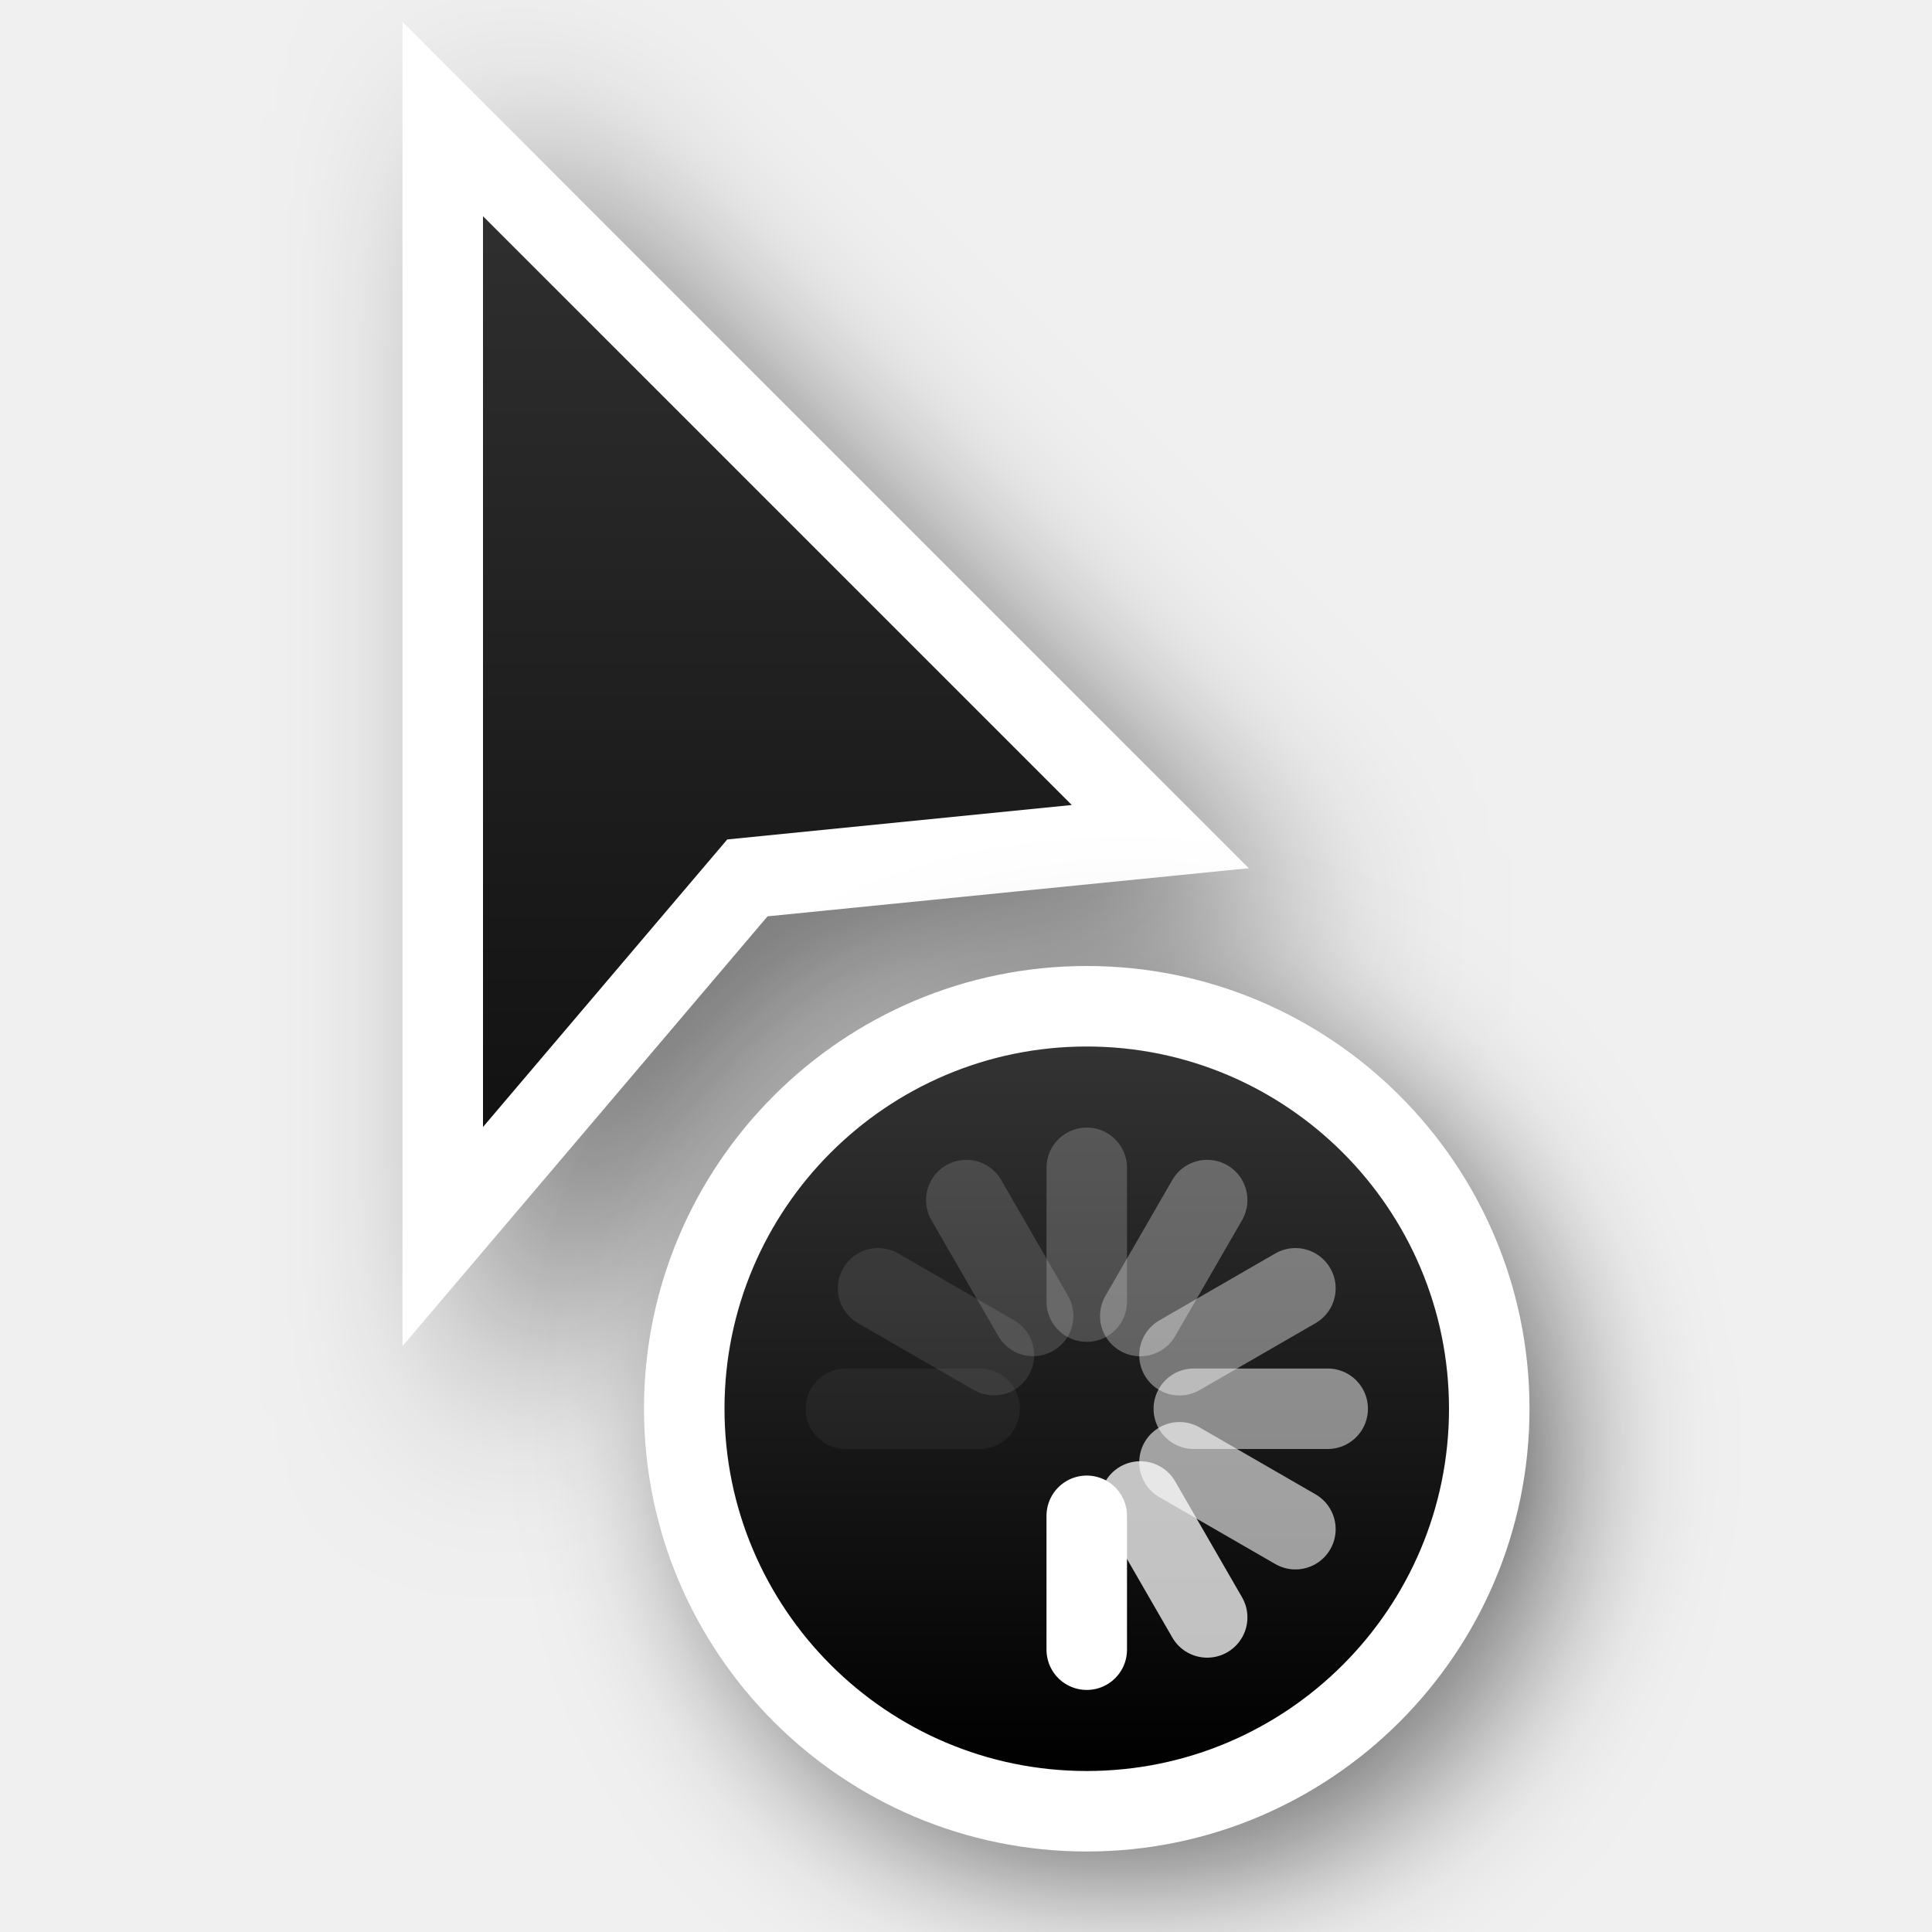
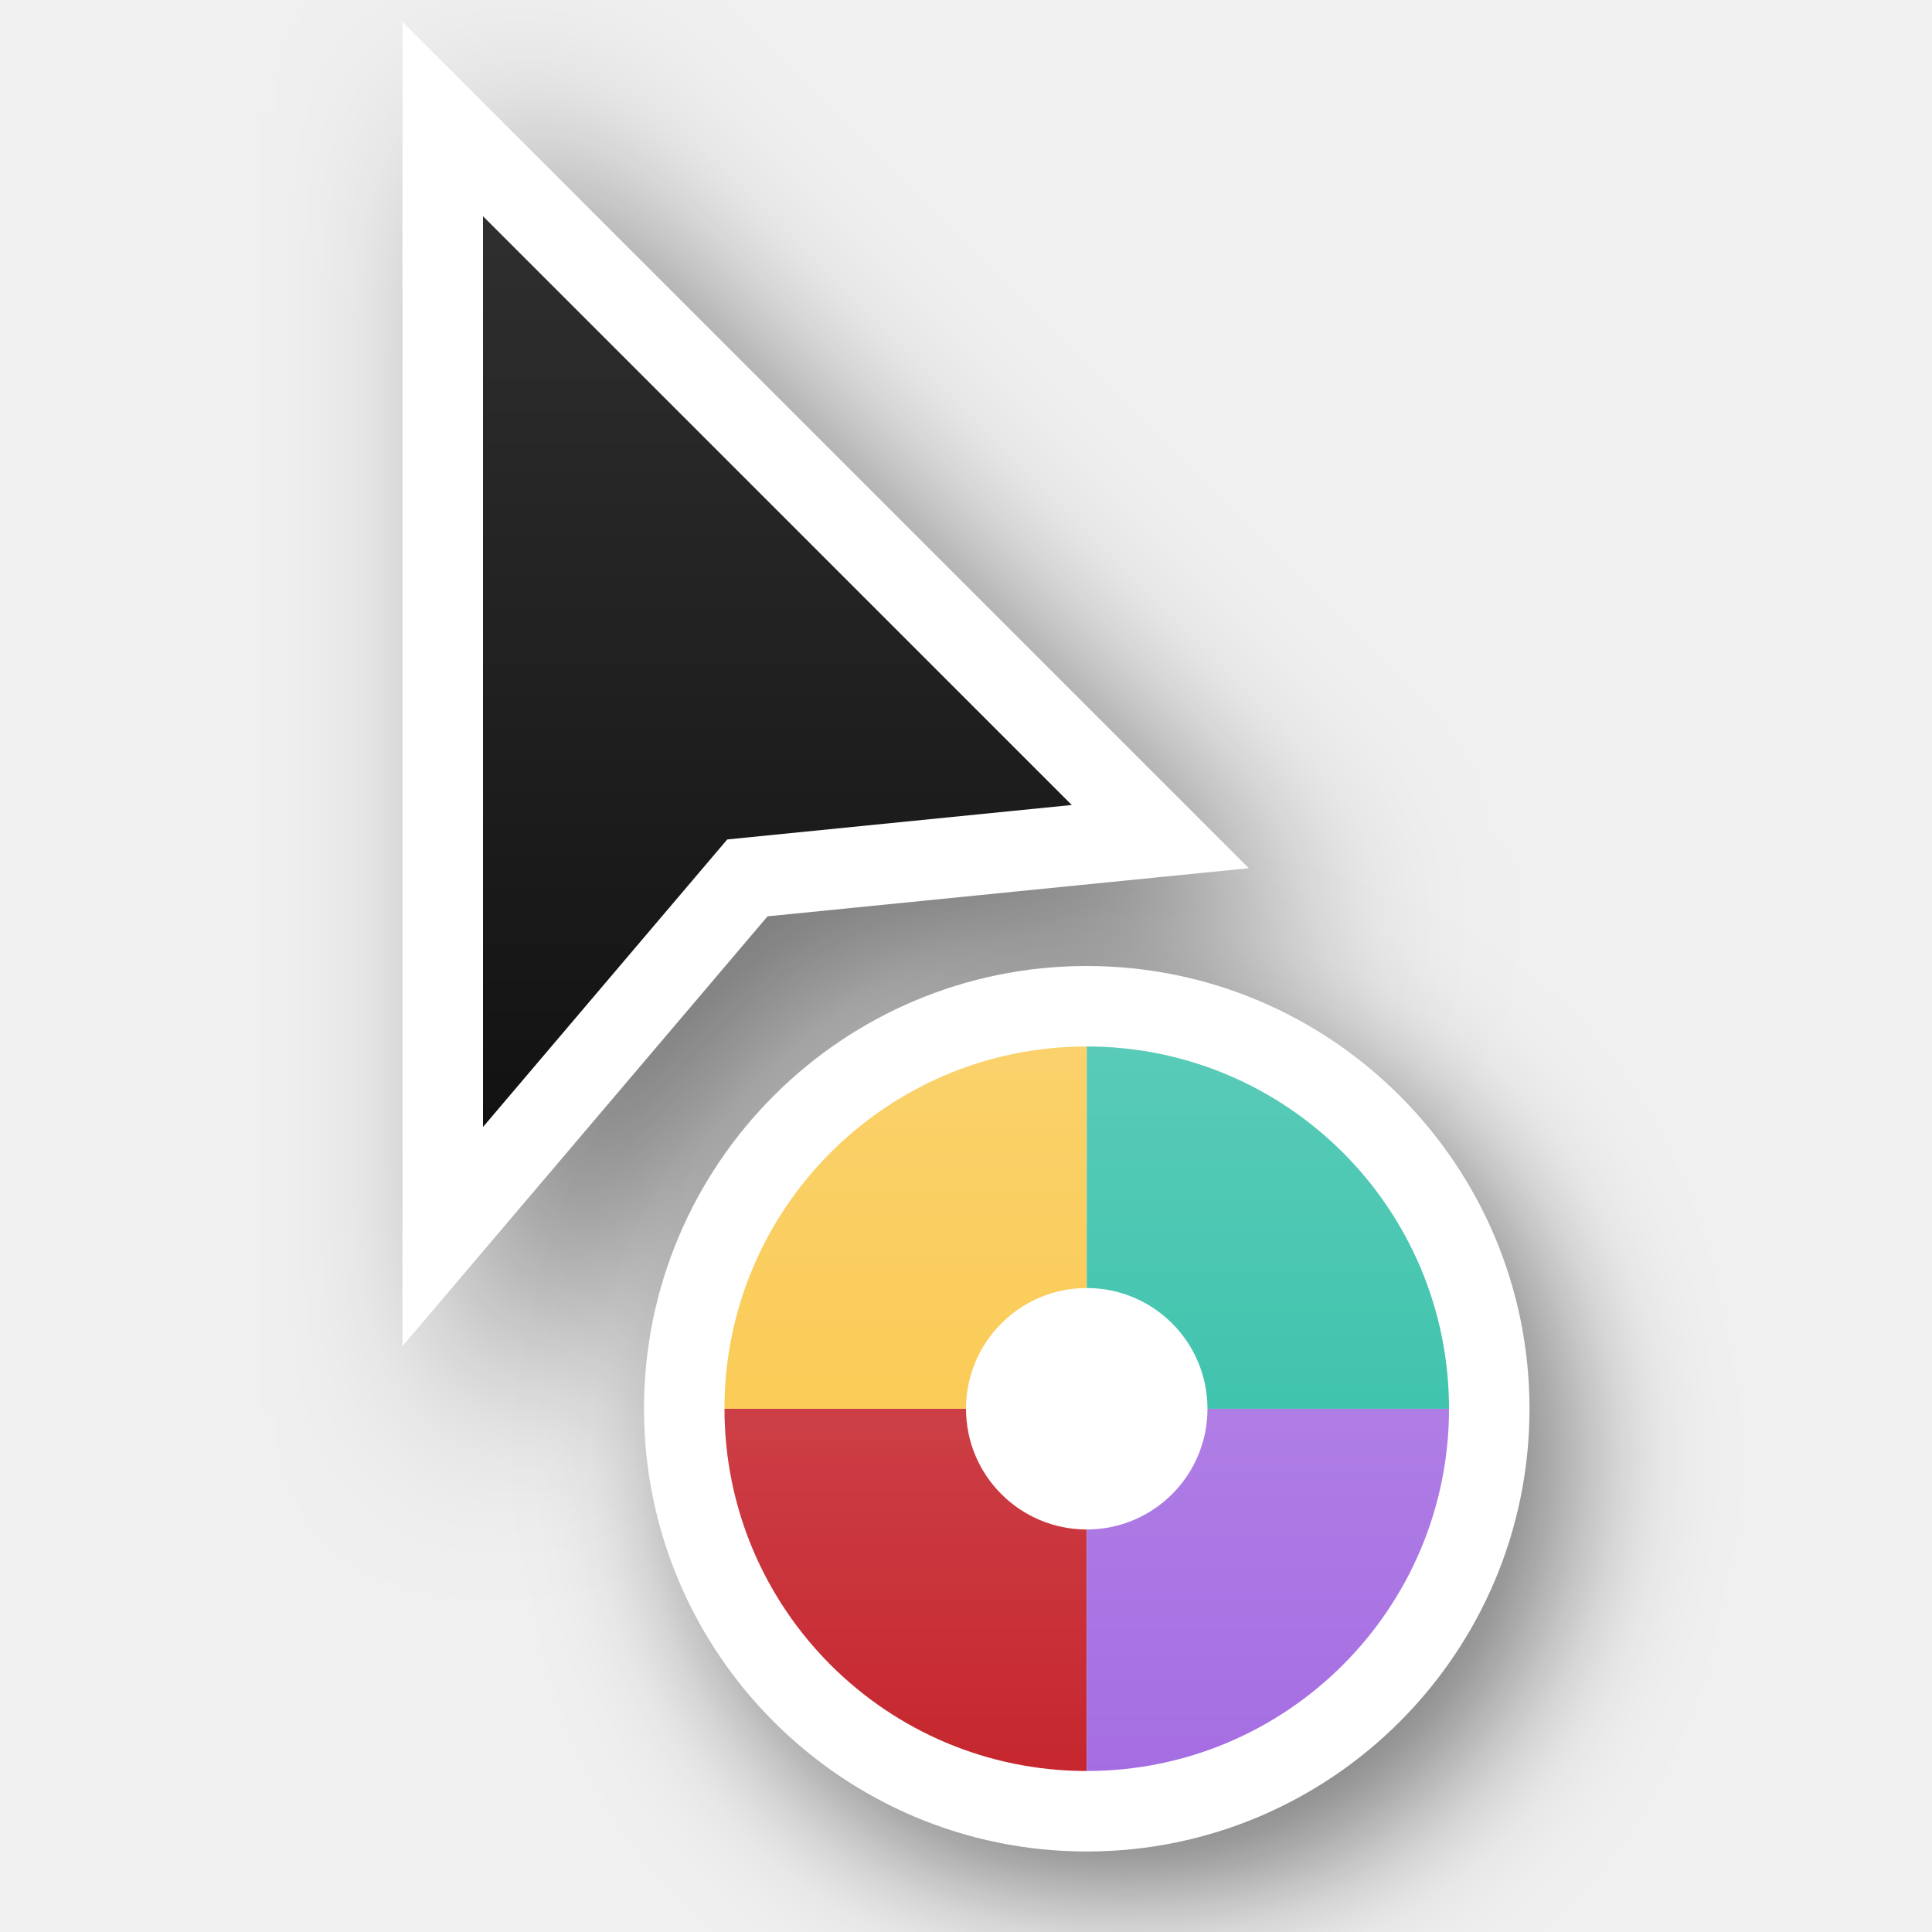
<svg xmlns="http://www.w3.org/2000/svg" xmlns:xlink="http://www.w3.org/1999/xlink" version="1.0" id="svg2" height="24" width="24">
  <defs id="defs4">
-     <filter height="1.672" y="-0.336" width="1.672" x="-0.336" id="filter66195-6" style="color-interpolation-filters:sRGB">
-       <feGaussianBlur id="feGaussianBlur66197-6" stdDeviation="1.4" />
-     </filter>
+     <linearGradient id="linearGradient5">
+       <stop style="stop-color:#ffffff;stop-opacity:1;" offset="0" id="stop5" />
+       <stop style="stop-color:#ffffff;stop-opacity:0;" offset="1" id="stop6" />
+     </linearGradient>
    <filter height="1.948" y="-0.461" width="2.202" x="-0.519" id="filter26625-1-0" style="color-interpolation-filters:sRGB">
      <feGaussianBlur id="feGaussianBlur26627-4-6" stdDeviation="1.166" />
    </filter>
    <linearGradient y2="2" x2="9" y1="22" x1="9" gradientTransform="translate(-1,-1)" gradientUnits="userSpaceOnUse" id="linearGradient66921" xlink:href="#linearGradient13193" />
    <linearGradient id="linearGradient13193">
      <stop id="stop13195" offset="0" style="stop-color:#000000;stop-opacity:1" />
      <stop id="stop13197" offset="1" style="stop-color:#333333;stop-opacity:1" />
    </linearGradient>
-     <filter height="1.702" y="-0.351" width="1.702" x="-0.351" id="filter66512-2" style="color-interpolation-filters:sRGB">
-       <feGaussianBlur id="feGaussianBlur66514-9" stdDeviation="1.1" />
+     <filter height="1.702" y="-0.351" width="1.702" x="-0.351" id="filter66512-2-3" style="color-interpolation-filters:sRGB">
+       <feGaussianBlur id="feGaussianBlur66514-9-6" stdDeviation="1.1" />
    </filter>
-     <linearGradient y2="247.5" x2="314" y1="247.5" x1="305" gradientTransform="rotate(-90,46.5,280.5)" gradientUnits="userSpaceOnUse" id="linearGradient66923" xlink:href="#linearGradient13193" />
+     <linearGradient xlink:href="#linearGradient5" id="linearGradient6" x1="13.5" y1="13" x2="13.5" y2="22" gradientUnits="userSpaceOnUse" />
  </defs>
+   <path d="m 16.111,13.611 c -3.035,0 -5.5,2.465 -5.5,5.5 0,3.035 2.465,5.5 5.5,5.5 3.035,0 5.5,-2.465 5.5,-5.5 0,-3.035 -2.465,-5.5 -5.5,-5.5 z" id="path66612" style="color:#000000;display:inline;overflow:visible;visibility:visible;opacity:0.5;fill:#000000;fill-opacity:1;fill-rule:nonzero;stroke:#000000;stroke-width:2.444;stroke-linecap:round;stroke-linejoin:round;stroke-miterlimit:4;stroke-dasharray:none;stroke-dashoffset:0;stroke-opacity:1;marker:none;filter:url(#filter66512-2-3);enable-background:accumulate" transform="matrix(0.8181818,0,0,0.8181818,0.818182,2.466481)" />
  <g style="display:none" id="layer2" transform="translate(-15,-160)">
    <rect y="160" x="15" height="24" width="24" id="left_ptr" style="color:#000000;display:block;overflow:visible;visibility:visible;opacity:0.3;fill:#000000;fill-opacity:1;fill-rule:nonzero;stroke:none;stroke-width:1;marker:none;enable-background:accumulate" />
    <rect style="color:#000000;display:block;overflow:visible;visibility:visible;opacity:0.3;fill:#000000;fill-opacity:1;fill-rule:nonzero;stroke:none;stroke-width:1;marker:none;enable-background:accumulate" id="hand1" width="24" height="24" x="50" y="160" />
    <rect y="160" x="190" height="24" width="24" id="hand2" style="color:#000000;display:block;overflow:visible;visibility:visible;opacity:0.3;fill:#000000;fill-opacity:1;fill-rule:nonzero;stroke:none;stroke-width:1;marker:none;enable-background:accumulate" />
    <rect y="160" x="85" height="24" width="24" id="grabbing" style="color:#000000;display:block;overflow:visible;visibility:visible;opacity:0.3;fill:#000000;fill-opacity:1;fill-rule:nonzero;stroke:none;stroke-width:1;marker:none;enable-background:accumulate" />
    <rect style="color:#000000;display:block;overflow:visible;visibility:visible;opacity:0.3;fill:#000000;fill-opacity:1;fill-rule:nonzero;stroke:none;stroke-width:1;marker:none;enable-background:accumulate" id="plus" width="24" height="24" x="120" y="160" />
    <rect y="160" x="155" height="24" width="24" id="right_ptr" style="color:#000000;display:block;overflow:visible;visibility:visible;opacity:0.3;fill:#000000;fill-opacity:1;fill-rule:nonzero;stroke:none;stroke-width:1;marker:none;enable-background:accumulate" />
    <rect style="color:#000000;display:block;overflow:visible;visibility:visible;opacity:0.3;fill:#000000;fill-opacity:1;fill-rule:nonzero;stroke:none;stroke-width:1;marker:none;enable-background:accumulate" id="pencil" width="24.062" height="24" x="224.938" y="160" />
    <rect y="160" x="260" height="24" width="24" id="xterm" style="color:#000000;display:block;overflow:visible;visibility:visible;opacity:0.3;fill:#000000;fill-opacity:1;fill-rule:nonzero;stroke:none;stroke-width:1;marker:none;enable-background:accumulate" />
    <rect style="color:#000000;display:block;overflow:visible;visibility:visible;opacity:0.3;fill:#000000;fill-opacity:1;fill-rule:nonzero;stroke:none;stroke-width:1;marker:none;enable-background:accumulate" id="left_ptr_watch_0001" width="24" height="24" x="14" y="364" />
    <rect style="color:#000000;display:block;overflow:visible;visibility:visible;opacity:0.3;fill:#000000;fill-opacity:1;fill-rule:nonzero;stroke:none;stroke-width:1;marker:none;enable-background:accumulate" id="watch_0001" width="24" height="24" x="14" y="337" />
    <rect y="195" x="85" height="24" width="24" id="bottom_side" style="color:#000000;display:block;overflow:visible;visibility:visible;opacity:0.3;fill:#000000;fill-opacity:1;fill-rule:nonzero;stroke:none;stroke-width:1;marker:none;enable-background:accumulate" />
    <rect style="color:#000000;display:block;overflow:visible;visibility:visible;opacity:0.3;fill:#000000;fill-opacity:1;fill-rule:nonzero;stroke:none;stroke-width:1;marker:none;enable-background:accumulate" id="top_side" width="24" height="24" x="120" y="195" />
    <rect y="195" x="155" height="24" width="24" id="right_side" style="color:#000000;display:block;overflow:visible;visibility:visible;opacity:0.3;fill:#000000;fill-opacity:1;fill-rule:nonzero;stroke:none;stroke-width:1;marker:none;enable-background:accumulate" />
    <rect style="color:#000000;display:block;overflow:visible;visibility:visible;opacity:0.3;fill:#000000;fill-opacity:1;fill-rule:nonzero;stroke:none;stroke-width:1;marker:none;enable-background:accumulate" id="left_side" width="24.062" height="24" x="189.938" y="195" />
    <rect y="195" x="225" height="24" width="24" id="bottom_left_corner" style="color:#000000;display:block;overflow:visible;visibility:visible;opacity:0.3;fill:#000000;fill-opacity:1;fill-rule:nonzero;stroke:none;stroke-width:1;marker:none;enable-background:accumulate" />
    <rect style="color:#000000;display:block;overflow:visible;visibility:visible;opacity:0.3;fill:#000000;fill-opacity:1;fill-rule:nonzero;stroke:none;stroke-width:1;marker:none;enable-background:accumulate" id="bottom_right_corner" width="24" height="24" x="260" y="195" />
    <rect y="195" x="295" height="24" width="24" id="top_left_corner" style="color:#000000;display:block;overflow:visible;visibility:visible;opacity:0.3;fill:#000000;fill-opacity:1;fill-rule:nonzero;stroke:none;stroke-width:1;marker:none;enable-background:accumulate" />
    <rect y="195" x="15" height="24" width="24" id="question_arrow" style="color:#000000;display:block;overflow:visible;visibility:visible;opacity:0.3;fill:#000000;fill-opacity:1;fill-rule:nonzero;stroke:none;stroke-width:1;marker:none;enable-background:accumulate" />
    <rect style="color:#000000;display:block;overflow:visible;visibility:visible;opacity:0.3;fill:#000000;fill-opacity:1;fill-rule:nonzero;stroke:none;stroke-width:1;marker:none;enable-background:accumulate" id="top_right_corner" width="24" height="24" x="330" y="195" />
    <rect y="160" x="330" height="24" width="24" id="X_cursor" style="color:#000000;display:block;overflow:visible;visibility:visible;opacity:0.3;fill:#000000;fill-opacity:1;fill-rule:nonzero;stroke:none;stroke-width:1;marker:none;enable-background:accumulate" />
    <rect y="230.061" x="50" height="24" width="24" id="lr_angle" style="color:#000000;display:block;overflow:visible;visibility:visible;opacity:0.3;fill:#000000;fill-opacity:1;fill-rule:nonzero;stroke:none;stroke-width:1;marker:none;enable-background:accumulate" />
    <rect style="color:#000000;display:block;overflow:visible;visibility:visible;opacity:0.3;fill:#000000;fill-opacity:1;fill-rule:nonzero;stroke:none;stroke-width:1;marker:none;enable-background:accumulate" id="ul_angle" width="24" height="24" x="85" y="230.061" />
    <rect y="230.061" x="120" height="24" width="24" id="ur_angle" style="color:#000000;display:block;overflow:visible;visibility:visible;opacity:0.3;fill:#000000;fill-opacity:1;fill-rule:nonzero;stroke:none;stroke-width:1;marker:none;enable-background:accumulate" />
    <rect style="color:#000000;display:block;overflow:visible;visibility:visible;opacity:0.3;fill:#000000;fill-opacity:1;fill-rule:nonzero;stroke:none;stroke-width:1;marker:none;enable-background:accumulate" id="top_tee" width="24" height="24" x="155" y="230.061" />
    <rect y="230.061" x="189.938" height="24" width="24.062" id="bottom_tee" style="color:#000000;display:block;overflow:visible;visibility:visible;opacity:0.3;fill:#000000;fill-opacity:1;fill-rule:nonzero;stroke:none;stroke-width:1;marker:none;enable-background:accumulate" />
    <rect style="color:#000000;display:block;overflow:visible;visibility:visible;opacity:0.3;fill:#000000;fill-opacity:1;fill-rule:nonzero;stroke:none;stroke-width:1;marker:none;enable-background:accumulate" id="left_tee" width="24" height="24" x="225" y="230.061" />
    <rect y="230.061" x="260" height="24" width="24" id="right_tee" style="color:#000000;display:block;overflow:visible;visibility:visible;opacity:0.3;fill:#000000;fill-opacity:1;fill-rule:nonzero;stroke:none;stroke-width:1;marker:none;enable-background:accumulate" />
    <rect style="color:#000000;display:block;overflow:visible;visibility:visible;opacity:0.3;fill:#000000;fill-opacity:1;fill-rule:nonzero;stroke:none;stroke-width:1;marker:none;enable-background:accumulate" id="copy" width="24" height="23.939" x="295" y="230.061" />
    <rect style="color:#000000;display:block;overflow:visible;visibility:visible;opacity:0.3;fill:#000000;fill-opacity:1;fill-rule:nonzero;stroke:none;stroke-width:1;marker:none;enable-background:accumulate" id="ll_angle" width="24" height="24" x="15" y="230.061" />
    <rect y="230.061" x="330" height="24" width="24" id="move" style="color:#000000;display:block;overflow:visible;visibility:visible;opacity:0.3;fill:#000000;fill-opacity:1;fill-rule:nonzero;stroke:none;stroke-width:1;marker:none;enable-background:accumulate" />
    <rect style="color:#000000;display:block;overflow:visible;visibility:visible;opacity:0.3;fill:#000000;fill-opacity:1;fill-rule:nonzero;stroke:none;stroke-width:1;marker:none;enable-background:accumulate" id="circle" width="24" height="24" x="50" y="265.033" />
    <rect y="265.033" x="15" height="24" width="24" id="link" style="color:#000000;display:block;overflow:visible;visibility:visible;opacity:0.3;fill:#000000;fill-opacity:1;fill-rule:nonzero;stroke:none;stroke-width:1;marker:none;enable-background:accumulate" />
    <rect y="265" x="85" height="24.033" width="24" id="crossed_circle" style="color:#000000;display:block;overflow:visible;visibility:visible;opacity:0.3;fill:#000000;fill-opacity:1;fill-rule:nonzero;stroke:none;stroke-width:1;marker:none;enable-background:accumulate" />
    <rect style="color:#000000;display:block;overflow:visible;visibility:visible;opacity:0.3;fill:#000000;fill-opacity:1;fill-rule:nonzero;stroke:none;stroke-width:1;marker:none;enable-background:accumulate" id="cross" width="24" height="24" x="120" y="265" />
    <rect y="265" x="155" height="24" width="24" id="crosshair" style="color:#000000;display:block;overflow:visible;visibility:visible;opacity:0.3;fill:#000000;fill-opacity:1;fill-rule:nonzero;stroke:none;stroke-width:1;marker:none;enable-background:accumulate" />
    <rect y="265.033" x="224" height="24" width="24" id="dnd-ask" style="color:#000000;display:block;overflow:visible;visibility:visible;opacity:0.3;fill:#000000;fill-opacity:1;fill-rule:nonzero;stroke:none;stroke-width:1;marker:none;enable-background:accumulate" />
    <rect style="color:#000000;display:block;overflow:visible;visibility:visible;opacity:0.3;fill:#000000;fill-opacity:1;fill-rule:nonzero;stroke:none;stroke-width:1;marker:none;enable-background:accumulate" id="dnd-none" width="24" height="24" x="189" y="265.033" />
    <rect style="color:#000000;display:block;overflow:visible;visibility:visible;opacity:0.3;fill:#000000;fill-opacity:1;fill-rule:nonzero;stroke:none;stroke-width:1;marker:none;enable-background:accumulate" id="dnd-copy" width="24" height="24.033" x="259" y="265" />
    <rect y="265" x="294" height="24" width="24" id="dnd-link" style="color:#000000;display:block;overflow:visible;visibility:visible;opacity:0.3;fill:#000000;fill-opacity:1;fill-rule:nonzero;stroke:none;stroke-width:1;marker:none;enable-background:accumulate" />
    <rect style="color:#000000;display:block;overflow:visible;visibility:visible;opacity:0.3;fill:#000000;fill-opacity:1;fill-rule:nonzero;stroke:none;stroke-width:1;marker:none;enable-background:accumulate" id="dnd-move" width="24" height="24" x="329" y="265" />
    <rect y="300" x="50" height="24" width="24" id="bd_double_arrow" style="color:#000000;display:block;overflow:visible;visibility:visible;opacity:0.3;fill:#000000;fill-opacity:1;fill-rule:nonzero;stroke:none;stroke-width:1;marker:none;enable-background:accumulate" />
    <rect style="color:#000000;display:block;overflow:visible;visibility:visible;opacity:0.3;fill:#000000;fill-opacity:1;fill-rule:nonzero;stroke:none;stroke-width:1;marker:none;enable-background:accumulate" id="fd_double_arrow" width="24" height="24" x="15" y="300" />
    <rect style="color:#000000;display:block;overflow:visible;visibility:visible;opacity:0.3;fill:#000000;fill-opacity:1;fill-rule:nonzero;stroke:none;stroke-width:1;marker:none;enable-background:accumulate" id="sb_v_double_arrow" width="24" height="24.033" x="85" y="299.967" />
    <rect y="299.967" x="120" height="24" width="24" id="sb_h_double_arrow" style="color:#000000;display:block;overflow:visible;visibility:visible;opacity:0.3;fill:#000000;fill-opacity:1;fill-rule:nonzero;stroke:none;stroke-width:1;marker:none;enable-background:accumulate" />
    <rect style="color:#000000;display:block;overflow:visible;visibility:visible;opacity:0.3;fill:#000000;fill-opacity:1;fill-rule:nonzero;stroke:none;stroke-width:1;marker:none;enable-background:accumulate" id="sb_right_arrow" width="24" height="24" x="155" y="299.967" />
    <rect style="color:#000000;display:block;overflow:visible;visibility:visible;opacity:0.3;fill:#000000;fill-opacity:1;fill-rule:nonzero;stroke:none;stroke-width:1;marker:none;enable-background:accumulate" id="sb_up_arrow" width="24" height="24" x="224" y="300" />
    <rect y="300" x="189" height="24" width="24" id="sb_left_arrow" style="color:#000000;display:block;overflow:visible;visibility:visible;opacity:0.3;fill:#000000;fill-opacity:1;fill-rule:nonzero;stroke:none;stroke-width:1;marker:none;enable-background:accumulate" />
    <rect y="299.967" x="259" height="24.033" width="24" id="sb_down_arrow" style="color:#000000;display:block;overflow:visible;visibility:visible;opacity:0.3;fill:#000000;fill-opacity:1;fill-rule:nonzero;stroke:none;stroke-width:1;marker:none;enable-background:accumulate" />
    <rect style="color:#000000;display:block;overflow:visible;visibility:visible;opacity:0.3;fill:#000000;fill-opacity:1;fill-rule:nonzero;stroke:none;stroke-width:1;marker:none;enable-background:accumulate" id="tcross" width="24" height="24.033" x="294" y="299.967" />
    <rect y="300" x="329" height="24" width="24" id="dotbox" style="color:#000000;display:block;overflow:visible;visibility:visible;opacity:0.3;fill:#000000;fill-opacity:1;fill-rule:nonzero;stroke:none;stroke-width:1;marker:none;enable-background:accumulate" />
    <rect y="337" x="42" height="24" width="24" id="watch_0002" style="color:#000000;display:block;overflow:visible;visibility:visible;opacity:0.3;fill:#000000;fill-opacity:1;fill-rule:nonzero;stroke:none;stroke-width:1;marker:none;enable-background:accumulate" />
    <rect y="337" x="70" height="24" width="24" id="watch_0003" style="color:#000000;display:block;overflow:visible;visibility:visible;opacity:0.3;fill:#000000;fill-opacity:1;fill-rule:nonzero;stroke:none;stroke-width:1;marker:none;enable-background:accumulate" />
    <rect style="color:#000000;display:block;overflow:visible;visibility:visible;opacity:0.3;fill:#000000;fill-opacity:1;fill-rule:nonzero;stroke:none;stroke-width:1;marker:none;enable-background:accumulate" id="watch_0004" width="24" height="24" x="98" y="337" />
    <rect y="337" x="126" height="24" width="24" id="watch_0005" style="color:#000000;display:block;overflow:visible;visibility:visible;opacity:0.3;fill:#000000;fill-opacity:1;fill-rule:nonzero;stroke:none;stroke-width:1;marker:none;enable-background:accumulate" />
    <rect style="color:#000000;display:block;overflow:visible;visibility:visible;opacity:0.3;fill:#000000;fill-opacity:1;fill-rule:nonzero;stroke:none;stroke-width:1;marker:none;enable-background:accumulate" id="watch_0006" width="24" height="24" x="154" y="337" />
    <rect style="color:#000000;display:block;overflow:visible;visibility:visible;opacity:0.3;fill:#000000;fill-opacity:1;fill-rule:nonzero;stroke:none;stroke-width:1;marker:none;enable-background:accumulate" id="watch_0007" width="24" height="24" x="182" y="337" />
    <rect y="337" x="210" height="24" width="24" id="watch_0008" style="color:#000000;display:block;overflow:visible;visibility:visible;opacity:0.3;fill:#000000;fill-opacity:1;fill-rule:nonzero;stroke:none;stroke-width:1;marker:none;enable-background:accumulate" />
    <rect y="364" x="42" height="24" width="24" id="left_ptr_watch_0002" style="color:#000000;display:block;overflow:visible;visibility:visible;opacity:0.3;fill:#000000;fill-opacity:1;fill-rule:nonzero;stroke:none;stroke-width:1;marker:none;enable-background:accumulate" />
    <rect style="color:#000000;display:block;overflow:visible;visibility:visible;opacity:0.3;fill:#000000;fill-opacity:1;fill-rule:nonzero;stroke:none;stroke-width:1;marker:none;enable-background:accumulate" id="left_ptr_watch_0003" width="24" height="24" x="70" y="364" />
    <rect style="color:#000000;display:block;overflow:visible;visibility:visible;opacity:0.3;fill:#000000;fill-opacity:1;fill-rule:nonzero;stroke:none;stroke-width:1;marker:none;enable-background:accumulate" id="left_ptr_watch_0004" width="24" height="24" x="98" y="364" />
    <rect y="364" x="126" height="24" width="24" id="left_ptr_watch_0005" style="color:#000000;display:block;overflow:visible;visibility:visible;opacity:0.3;fill:#000000;fill-opacity:1;fill-rule:nonzero;stroke:none;stroke-width:1;marker:none;enable-background:accumulate" />
    <rect style="color:#000000;display:block;overflow:visible;visibility:visible;opacity:0.3;fill:#000000;fill-opacity:1;fill-rule:nonzero;stroke:none;stroke-width:1;marker:none;enable-background:accumulate" id="left_ptr_watch_0006" width="24" height="24" x="154" y="364" />
    <rect y="364" x="182" height="24" width="24" id="left_ptr_watch_0007" style="color:#000000;display:block;overflow:visible;visibility:visible;opacity:0.3;fill:#000000;fill-opacity:1;fill-rule:nonzero;stroke:none;stroke-width:1;marker:none;enable-background:accumulate" />
    <rect y="364" x="210" height="24" width="24" id="left_ptr_watch_0008" style="color:#000000;display:block;overflow:visible;visibility:visible;opacity:0.3;fill:#000000;fill-opacity:1;fill-rule:nonzero;stroke:none;stroke-width:1;marker:none;enable-background:accumulate" />
    <rect y="337" x="238" height="24" width="24" id="watch_0009" style="color:#000000;display:block;overflow:visible;visibility:visible;opacity:0.3;fill:#000000;fill-opacity:1;fill-rule:nonzero;stroke:none;stroke-width:1;marker:none;enable-background:accumulate" />
    <rect style="color:#000000;display:block;overflow:visible;visibility:visible;opacity:0.3;fill:#000000;fill-opacity:1;fill-rule:nonzero;stroke:none;stroke-width:1;marker:none;enable-background:accumulate" id="watch_0010" width="24" height="24" x="266" y="337" />
    <rect style="color:#000000;display:block;overflow:visible;visibility:visible;opacity:0.3;fill:#000000;fill-opacity:1;fill-rule:nonzero;stroke:none;stroke-width:1;marker:none;enable-background:accumulate" id="watch_0011" width="24" height="24" x="294" y="337" />
    <rect y="337" x="322" height="24" width="24" id="watch_0012" style="color:#000000;display:block;overflow:visible;visibility:visible;opacity:0.3;fill:#000000;fill-opacity:1;fill-rule:nonzero;stroke:none;stroke-width:1;marker:none;enable-background:accumulate" />
    <rect style="color:#000000;display:block;overflow:visible;visibility:visible;opacity:0.3;fill:#000000;fill-opacity:1;fill-rule:nonzero;stroke:none;stroke-width:1;marker:none;enable-background:accumulate" id="watch_0013" width="24" height="24" x="350" y="337" />
    <rect y="337" x="378" height="24" width="24" id="watch_0014" style="color:#000000;display:block;overflow:visible;visibility:visible;opacity:0.3;fill:#000000;fill-opacity:1;fill-rule:nonzero;stroke:none;stroke-width:1;marker:none;enable-background:accumulate" />
    <rect y="337" x="406" height="24" width="24" id="watch_0015" style="color:#000000;display:block;overflow:visible;visibility:visible;opacity:0.3;fill:#000000;fill-opacity:1;fill-rule:nonzero;stroke:none;stroke-width:1;marker:none;enable-background:accumulate" />
    <rect style="color:#000000;display:block;overflow:visible;visibility:visible;opacity:0.3;fill:#000000;fill-opacity:1;fill-rule:nonzero;stroke:none;stroke-width:1;marker:none;enable-background:accumulate" id="watch_0016" width="24" height="24" x="434" y="337" />
  </g>
-   <path transform="matrix(0.5,0,0,0.5,11.5,14.5)" style="color:#000000;display:inline;overflow:visible;visibility:visible;fill:#000000;fill-opacity:1;fill-rule:evenodd;stroke:none;stroke-width:2;marker:none;filter:url(#filter66195-6);enable-background:accumulate" id="path66602" d="M 7,2 7,6 l -4,3e-7 v 2 L 7,8 l -2e-7,4 h 2 L 9,8 l 4,3e-7 v -2 L 9,6 l -2e-7,-4 z" />
-   <path transform="matrix(0.5,0,0,0.5,11.5,14.5)" style="color:#000000;display:inline;overflow:visible;visibility:visible;fill:#000000;fill-opacity:1;fill-rule:evenodd;stroke:none;stroke-width:2;marker:none;filter:url(#filter66195-6);enable-background:accumulate" id="path66604" d="M 7,3 7,7 l -4,3e-7 v 2 L 7,9 l -2e-7,4 h 2 L 9,9 l 4,3e-7 v -2 L 9,7 l -2e-7,-4 z" />
  <path style="opacity:0.5;fill:#000000;fill-opacity:1;fill-rule:evenodd;stroke:#000000;stroke-width:2;stroke-linecap:butt;stroke-linejoin:miter;stroke-miterlimit:4;stroke-dasharray:none;stroke-opacity:1;filter:url(#filter26625-1-0)" d="M 7,3.686 V 15 L 10.034,11.428 14.314,11 Z" id="path66606" />
  <path id="path66608" d="M 6,2.686 V 14 L 9.034,10.428 13.314,10 Z" style="fill:none;fill-opacity:1;fill-rule:evenodd;stroke:#ffffff;stroke-width:2;stroke-linecap:butt;stroke-linejoin:miter;stroke-miterlimit:4;stroke-dasharray:none;stroke-opacity:1" />
  <path style="fill:url(#linearGradient66921);fill-opacity:1;fill-rule:evenodd;stroke:none;stroke-width:2;stroke-linecap:butt;stroke-linejoin:miter;stroke-miterlimit:4;stroke-dasharray:none;stroke-opacity:1" d="M 6,2.686 V 14 L 9.034,10.428 13.314,10 Z" id="path66610" />
-   <path d="m 16.111,13.611 c -3.035,0 -5.5,2.465 -5.5,5.5 0,3.035 2.465,5.5 5.5,5.5 3.035,0 5.5,-2.465 5.5,-5.5 0,-3.035 -2.465,-5.5 -5.5,-5.5 z" id="path66612" style="color:#000000;display:inline;overflow:visible;visibility:visible;opacity:0.5;fill:#000000;fill-opacity:1;fill-rule:nonzero;stroke:#000000;stroke-width:2.444;stroke-linecap:round;stroke-linejoin:round;stroke-miterlimit:4;stroke-dasharray:none;stroke-dashoffset:0;stroke-opacity:1;marker:none;filter:url(#filter66512-2);enable-background:accumulate" transform="matrix(0.8181818,0,0,0.8181818,0.818182,2.36364)" />
-   <path d="m 14,14.5 v 2 h -2 v 1 h 2 v 2 h 1 v -2 h 2 v -1 h -2 v -2 z" id="path66616" style="color:#000000;display:inline;overflow:visible;visibility:visible;fill:#148d25;fill-opacity:1;fill-rule:evenodd;stroke:none;stroke-width:1;marker:none;enable-background:accumulate" />
-   <path d="m 14,15 v 2 h -2 v 1 h 2 v 2 h 1 v -2 h 2 v -1 h -2 v -2 z" id="path66618" style="color:#000000;display:inline;overflow:visible;visibility:visible;fill:#ffffff;fill-opacity:1;fill-rule:evenodd;stroke:none;stroke-width:1;marker:none;enable-background:accumulate" />
-   <path style="color:#000000;display:inline;overflow:visible;visibility:visible;fill:none;fill-opacity:1;fill-rule:nonzero;stroke:none;stroke-width:1;stroke-linecap:round;stroke-linejoin:round;stroke-miterlimit:4;stroke-dasharray:none;stroke-dashoffset:0;stroke-opacity:1;marker:none;enable-background:accumulate" id="path66622" d="m 14.5,14 c -1.931,0 -3.5,1.569 -3.5,3.5 0,1.931 1.569,3.5 3.5,3.5 1.931,0 3.5,-1.569 3.5,-3.5 C 18,15.569 16.431,14 14.5,14 Z" />
-   <path style="color:#000000;display:inline;overflow:visible;visibility:visible;fill:none;fill-opacity:1;fill-rule:evenodd;stroke:none;stroke-width:1;marker:none;enable-background:accumulate" id="path66624" d="m 14,14.5 v 2 h -2 v 1 h 2 v 2 h 1 v -2 h 2 v -1 h -2 v -2 z" />
-   <path style="color:#000000;display:inline;overflow:visible;visibility:visible;fill:none;fill-opacity:1;fill-rule:evenodd;stroke:none;stroke-width:1;marker:none;enable-background:accumulate" id="path66626" d="m 14,15 v 2 h -2 v 1 h 2 v 2 h 1 v -2 h 2 v -1 h -2 v -2 z" />
  <path style="color:#000000;display:inline;overflow:visible;visibility:visible;fill:#ffffff;fill-opacity:1;fill-rule:nonzero;stroke:none;stroke-width:1;stroke-linecap:round;stroke-linejoin:round;stroke-miterlimit:4;stroke-dasharray:none;stroke-dashoffset:0;stroke-opacity:1;marker:none;enable-background:accumulate" id="path66628" d="m 13.5,12 c -3.035,0 -5.5,2.465 -5.5,5.5 0,3.035 2.465,5.5 5.5,5.5 3.035,0 5.5,-2.465 5.5,-5.5 0,-3.035 -2.465,-5.5 -5.5,-5.5 z" />
-   <path d="m 14.5,14 c -1.931,0 -3.5,1.569 -3.5,3.5 0,1.931 1.569,3.5 3.5,3.5 1.931,0 3.5,-1.569 3.5,-3.5 C 18,15.569 16.431,14 14.5,14 Z" id="path66632" style="color:#000000;display:inline;overflow:visible;visibility:visible;fill:none;fill-opacity:1;fill-rule:nonzero;stroke:none;stroke-width:1;stroke-linecap:round;stroke-linejoin:round;stroke-miterlimit:4;stroke-dasharray:none;stroke-dashoffset:0;stroke-opacity:1;marker:none;enable-background:accumulate" />
-   <path d="m 14,14.5 v 2 h -2 v 1 h 2 v 2 h 1 v -2 h 2 v -1 h -2 v -2 z" id="path66634" style="color:#000000;display:inline;overflow:visible;visibility:visible;fill:none;fill-opacity:1;fill-rule:evenodd;stroke:none;stroke-width:1;marker:none;enable-background:accumulate" />
-   <path d="m 14,15 v 2 h -2 v 1 h 2 v 2 h 1 v -2 h 2 v -1 h -2 v -2 z" id="path66636" style="color:#000000;display:inline;overflow:visible;visibility:visible;fill:none;fill-opacity:1;fill-rule:evenodd;stroke:none;stroke-width:1;marker:none;enable-background:accumulate" />
-   <path d="m 9,17.5 c 0,2.483 2.017,4.5 4.5,4.5 2.483,0 4.5,-2.017 4.5,-4.5 0,-2.483 -2.017,-4.5 -4.5,-4.5 -2.483,0 -4.5,2.017 -4.5,4.5 z" id="path66638" style="color:#000000;display:inline;overflow:visible;visibility:visible;fill:url(#linearGradient66923);fill-opacity:1;fill-rule:nonzero;stroke:none;stroke-width:1;stroke-linecap:round;stroke-linejoin:round;stroke-miterlimit:4;stroke-dasharray:none;stroke-dashoffset:0;stroke-opacity:1;marker:none;enable-background:accumulate" />
-   <circle transform="rotate(90)" style="opacity:0.2;fill:none;fill-opacity:1;stroke:none;stroke-width:1;stroke-linecap:round;stroke-linejoin:miter;stroke-miterlimit:4;stroke-dasharray:none;stroke-dashoffset:0;stroke-opacity:1" id="circle25514" cx="17.5" cy="-13.5" r="4.5" />
-   <path d="m 13.5,16.169 v -1.662" id="path25474" style="opacity:0.2;fill:none;stroke:#ffffff;stroke-width:1px;stroke-linecap:round;stroke-linejoin:miter;stroke-opacity:1" />
-   <path d="M 13.5,20.493 V 18.83" id="path25476" style="fill:none;stroke:#ffffff;stroke-width:1px;stroke-linecap:round;stroke-linejoin:miter;stroke-opacity:1" />
-   <path d="M 12.834,16.347 12.004,14.908" id="path25482" style="opacity:0.15;fill:none;stroke:#ffffff;stroke-width:1px;stroke-linecap:round;stroke-linejoin:miter;stroke-opacity:1" />
-   <path d="m 14.996,20.092 -0.831,-1.44" id="path25484" style="opacity:0.75;fill:none;stroke:#ffffff;stroke-width:1px;stroke-linecap:round;stroke-linejoin:miter;stroke-opacity:1" />
-   <path d="M 12.347,16.834 10.908,16.004" id="path25490" style="opacity:0.1;fill:none;stroke:#ffffff;stroke-width:1px;stroke-linecap:round;stroke-linejoin:miter;stroke-opacity:1" />
-   <path d="M 16.092,18.996 14.652,18.165" id="path25492" style="opacity:0.6;fill:none;stroke:#ffffff;stroke-width:1px;stroke-linecap:round;stroke-linejoin:miter;stroke-opacity:1" />
-   <path d="m 12.169,17.5 h -1.662" id="path25498" style="opacity:0.05;fill:none;stroke:#ffffff;stroke-width:1px;stroke-linecap:round;stroke-linejoin:miter;stroke-opacity:1" />
-   <path d="M 16.493,17.5 H 14.83" id="path25500" style="opacity:0.5;fill:none;stroke:#ffffff;stroke-width:1px;stroke-linecap:round;stroke-linejoin:miter;stroke-opacity:1" />
-   <path d="m 16.092,16.004 -1.44,0.831" id="path25506" style="opacity:0.4;fill:none;stroke:#ffffff;stroke-width:1px;stroke-linecap:round;stroke-linejoin:miter;stroke-opacity:1" />
-   <path d="m 14.996,14.908 -0.831,1.44" id="path25510" style="opacity:0.3;fill:none;stroke:#ffffff;stroke-width:1px;stroke-linecap:round;stroke-linejoin:miter;stroke-opacity:1" />
+   <path id="path1" style="opacity:1;fill:#c6262e;paint-order:stroke markers fill;fill-opacity:1" d="M 13.5 19 A 1.5 1.5 0 0 1 12 17.5 L 9 17.5 A 4.5 4.5 0 0 0 13.5 22 L 13.5 19 z " />
+   <path id="path8" style="opacity:1;fill:#a56de2;paint-order:stroke markers fill;fill-opacity:1" d="M 13.5 19 L 13.5 22 A 4.5 4.5 0 0 0 18 17.5 L 15 17.5 A 1.5 1.5 0 0 1 13.5 19 z " />
+   <path id="path6" style="opacity:1;fill:#f9c440;paint-order:stroke markers fill;fill-opacity:1" d="M 13.5 13 A 4.5 4.5 0 0 0 9 17.5 L 12 17.5 A 1.5 1.5 0 0 1 13.5 16 L 13.5 13 z " />
+   <path id="path7" style="opacity:1;fill:#28bca3;paint-order:stroke markers fill;fill-opacity:1" d="M 13.5 13 L 13.5 16 A 1.5 1.5 0 0 1 15 17.5 L 18 17.5 A 4.5 4.5 0 0 0 13.5 13 z " />
+   <path id="path2" style="opacity:0.228;fill:url(#linearGradient6);paint-order:stroke markers fill;fill-opacity:1" d="M 13.5 13 A 4.5 4.5 0 0 0 9 17.5 A 4.5 4.5 0 0 0 13.5 22 A 4.5 4.5 0 0 0 18 17.5 A 4.5 4.5 0 0 0 13.5 13 z M 13.5 16 A 1.5 1.5 0 0 1 15 17.5 A 1.5 1.5 0 0 1 13.5 19 A 1.5 1.5 0 0 1 12 17.5 A 1.5 1.5 0 0 1 13.5 16 z " />
</svg>
